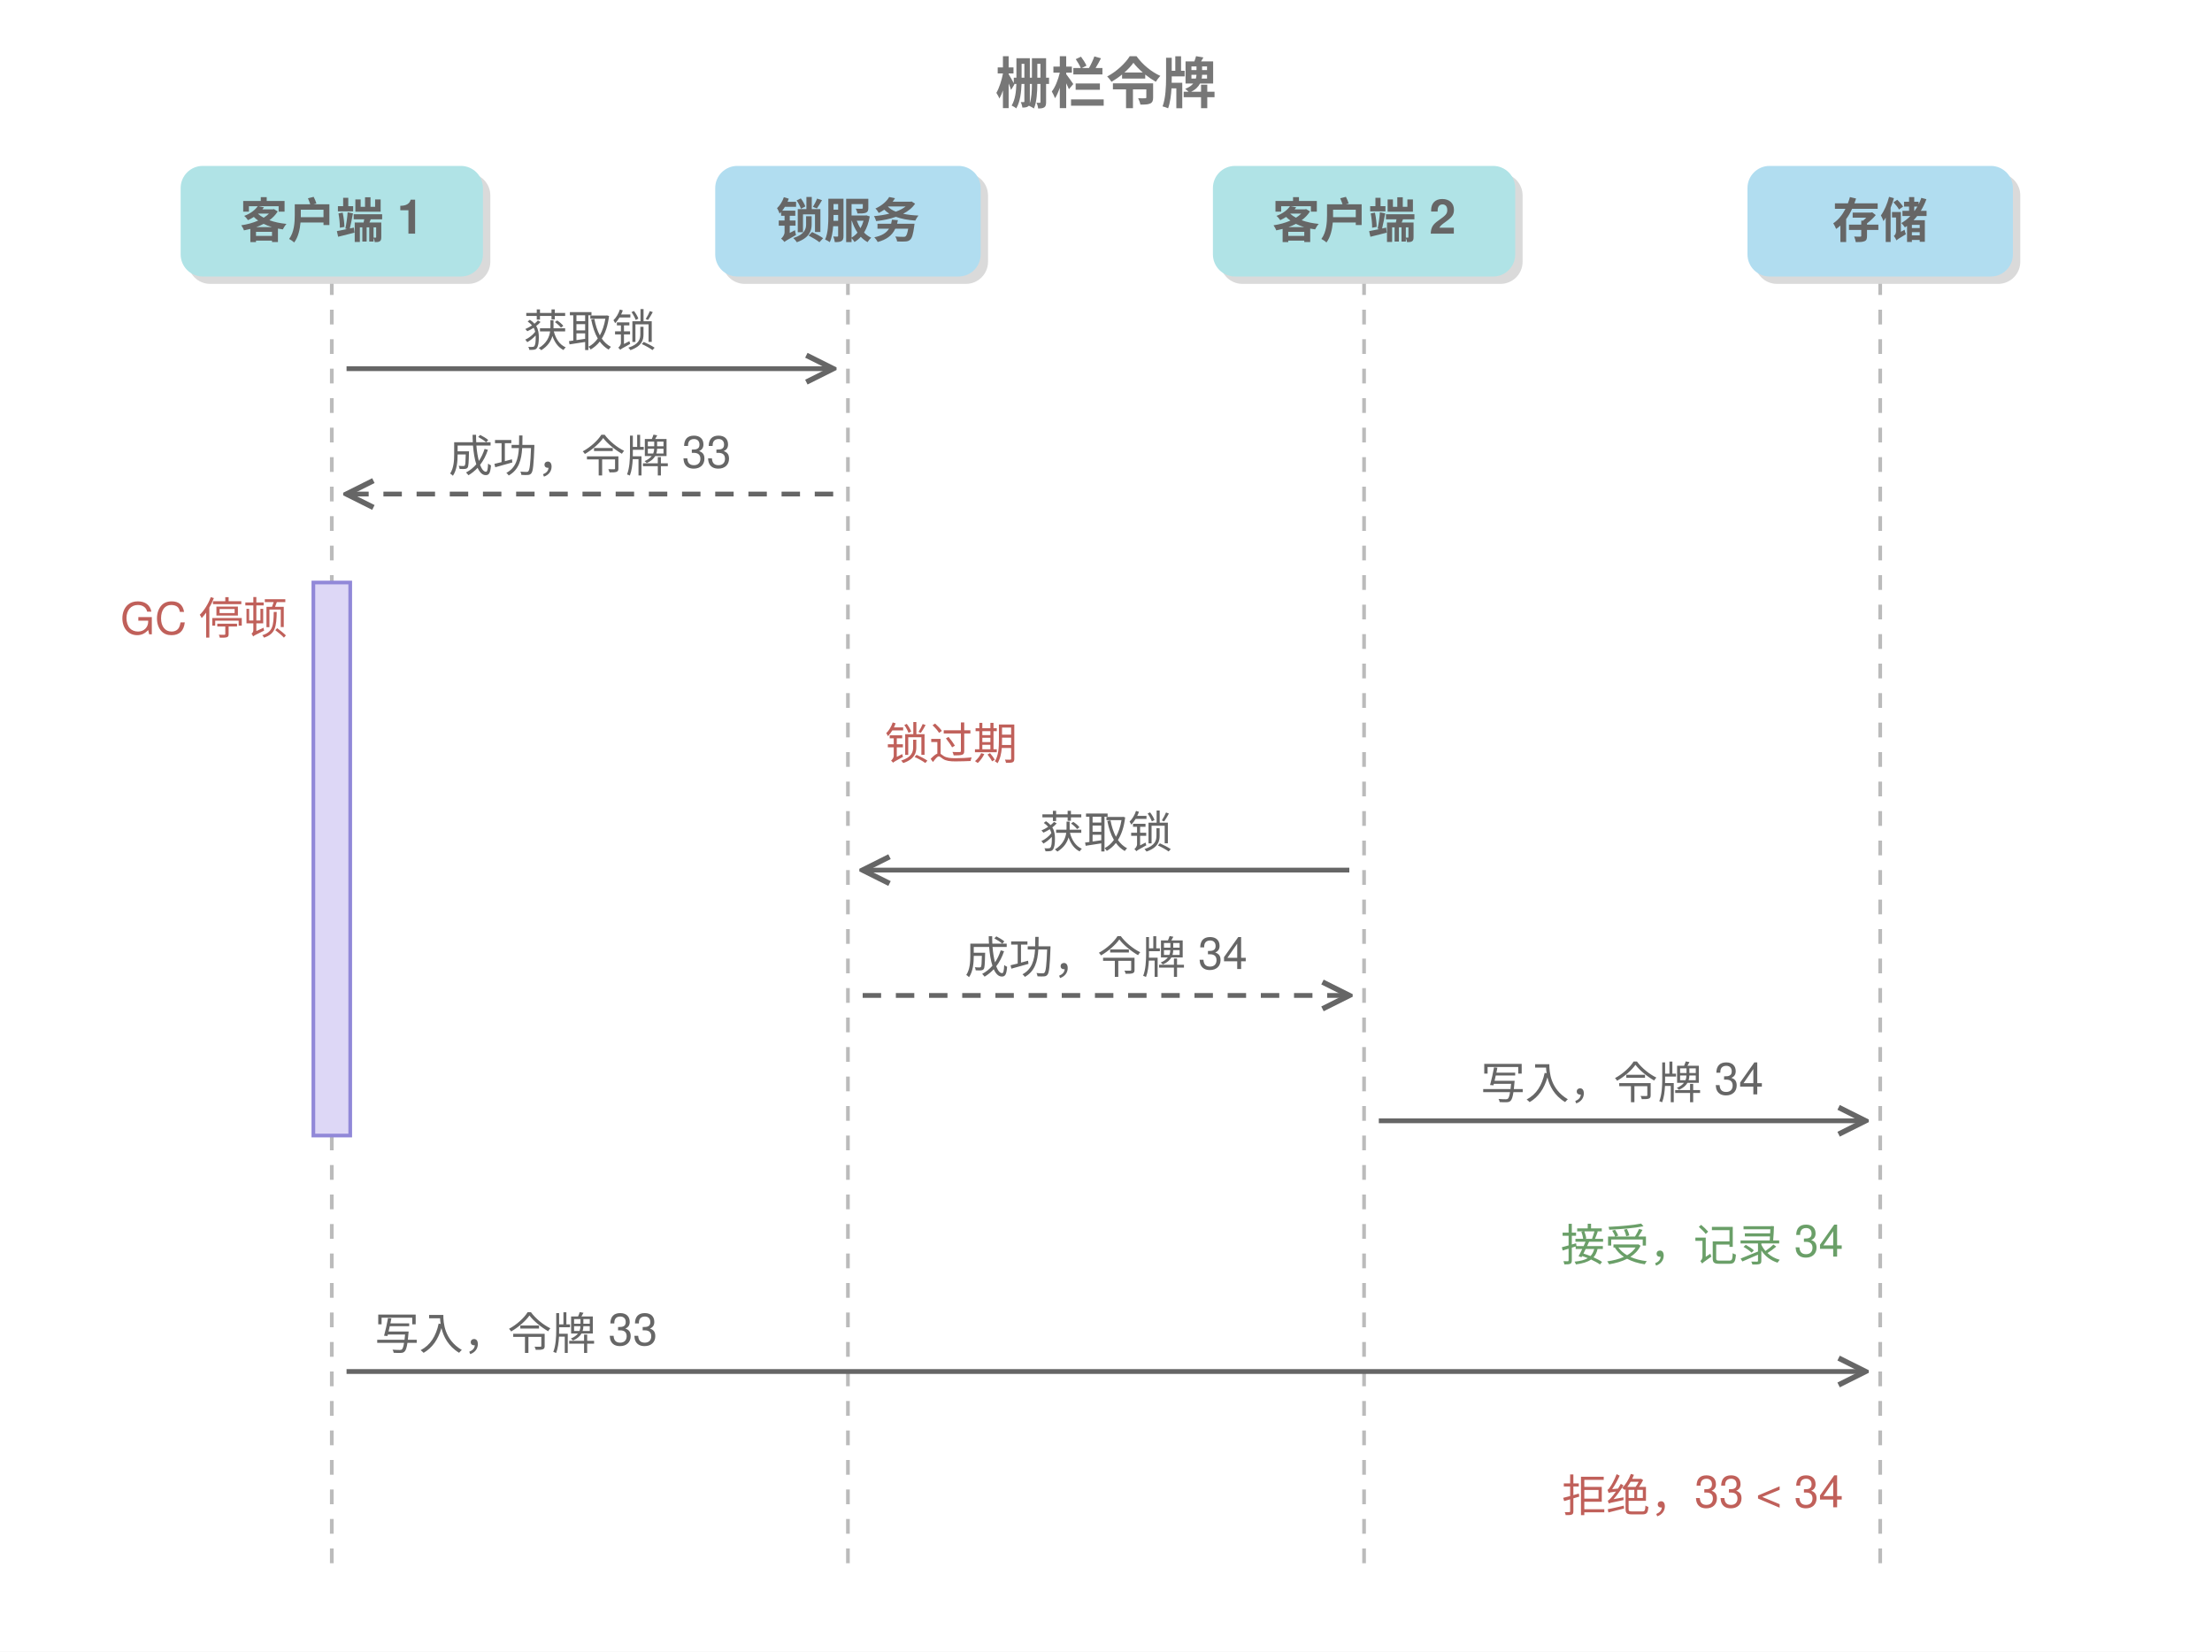
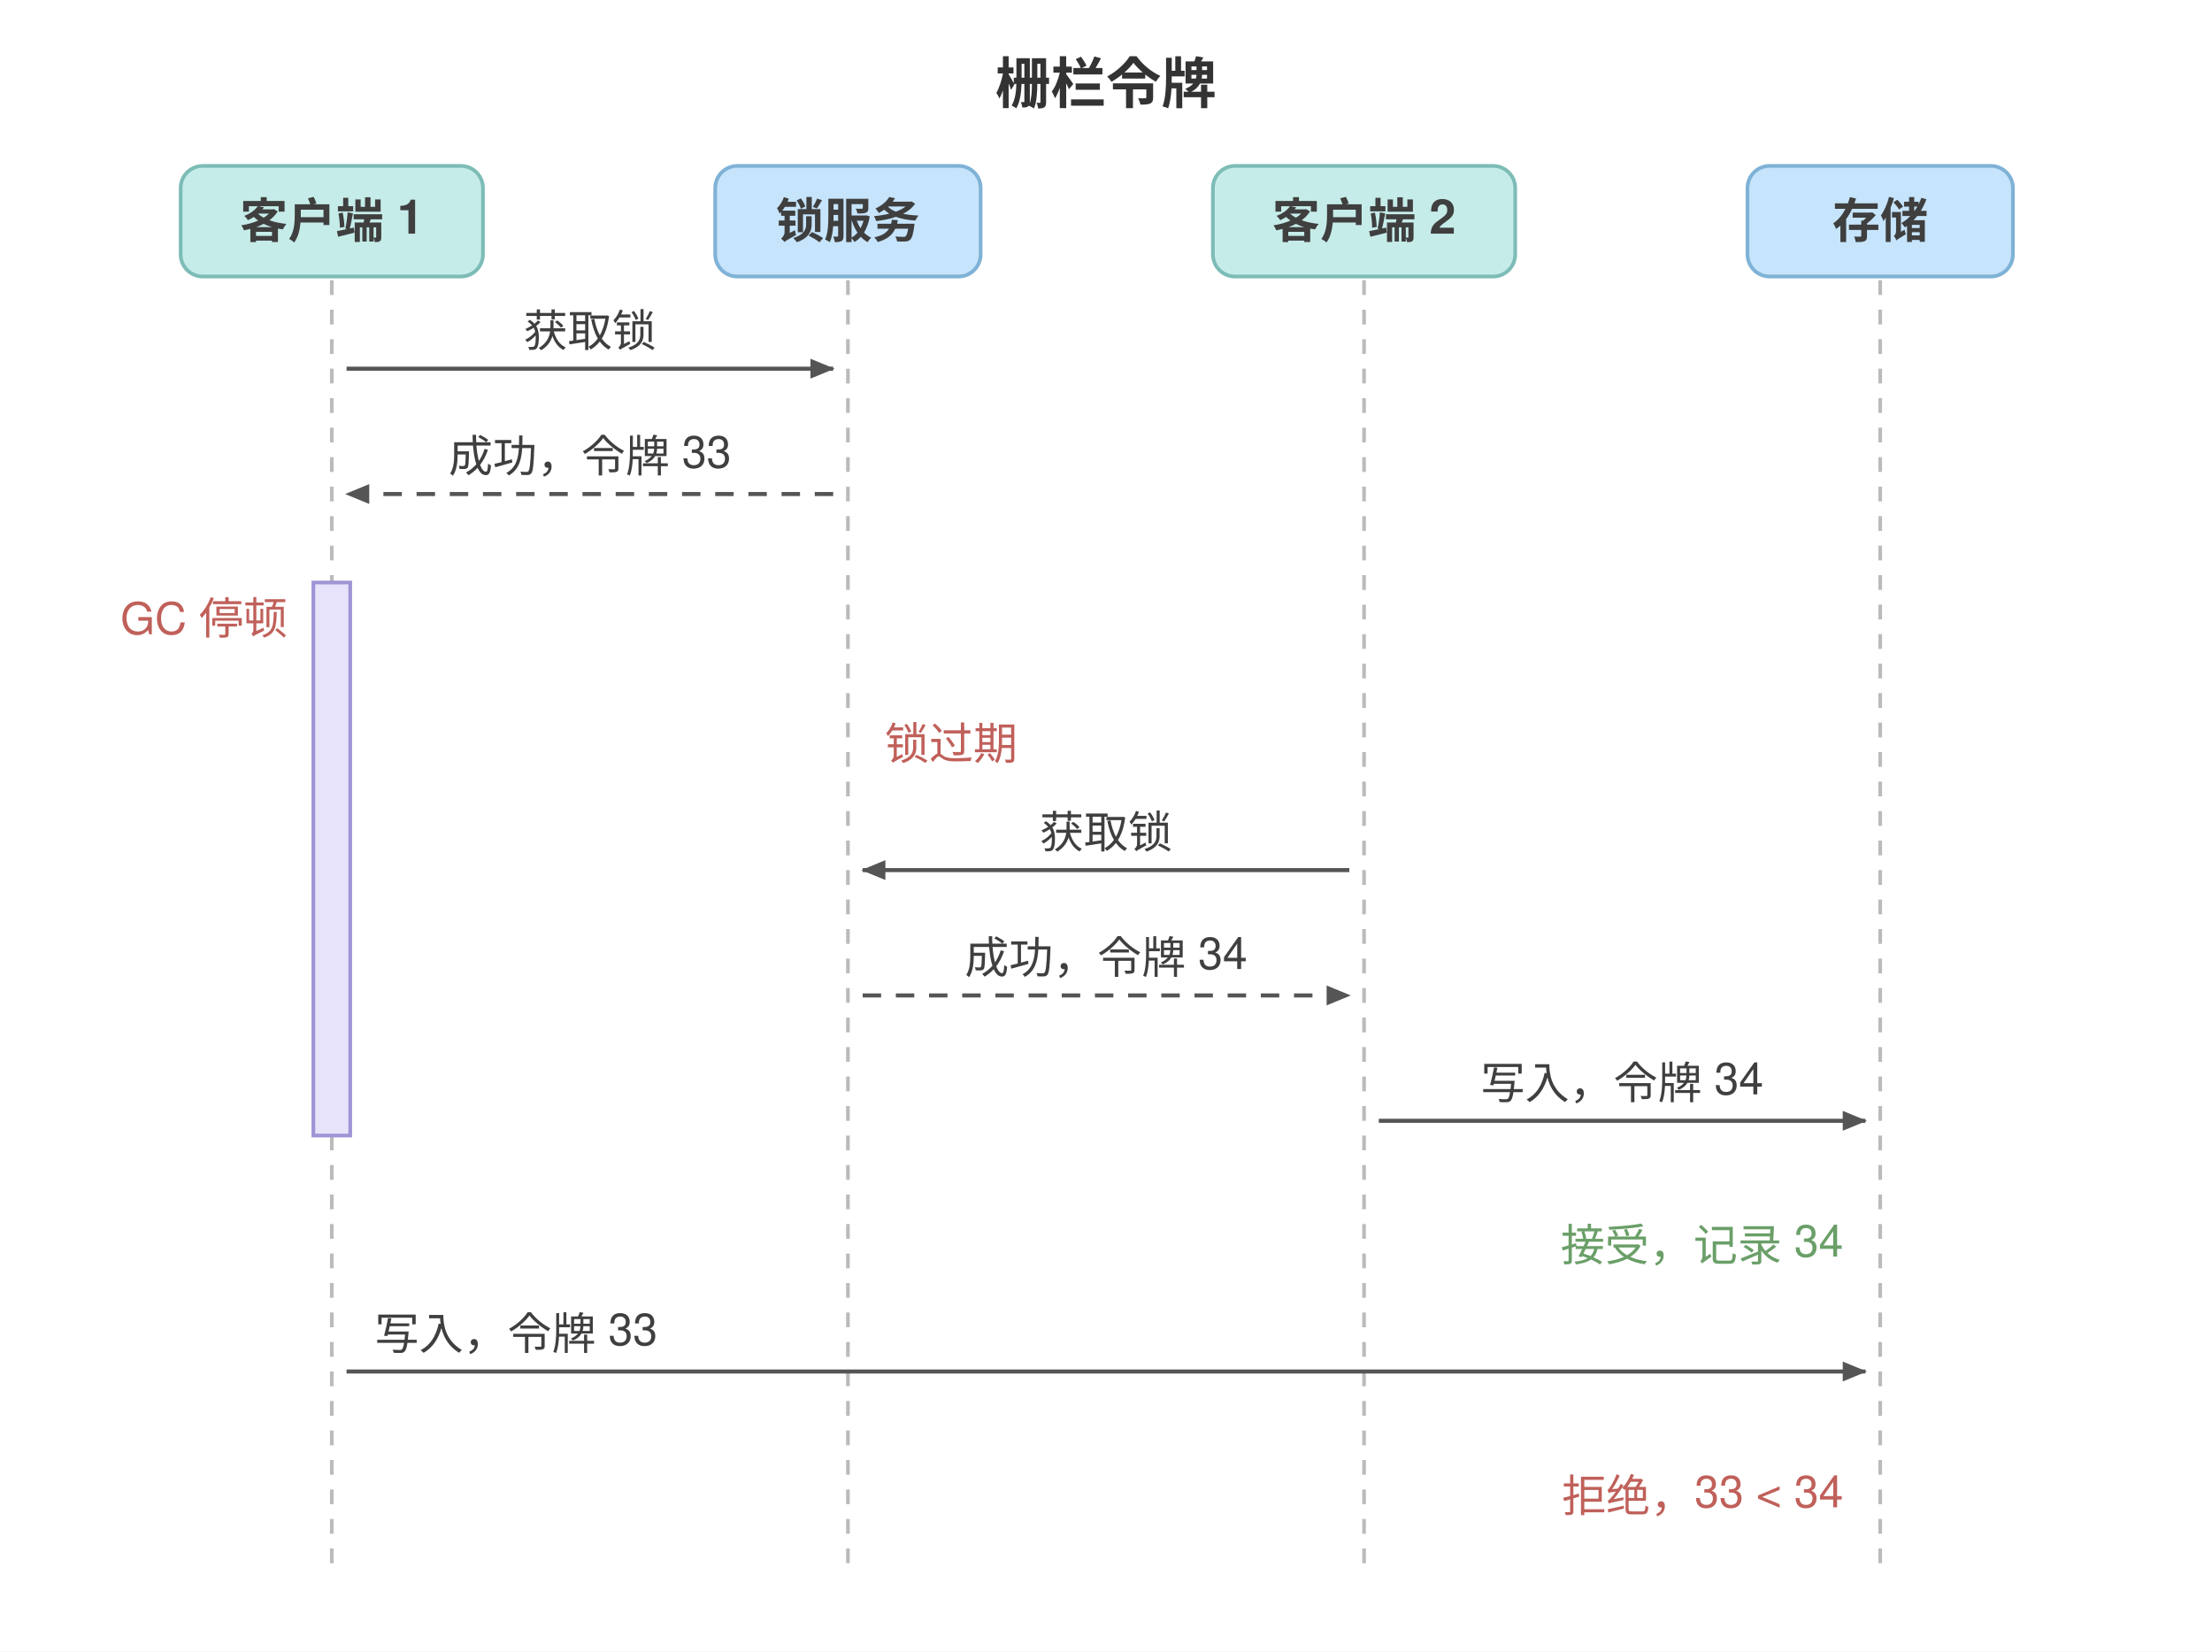
<svg xmlns="http://www.w3.org/2000/svg" width="600" height="448" viewBox="0 0 600 448">
  <style>
-     text { font-family: "PingFang SC", "Microsoft YaHei", Helvetica, Arial, sans-serif; fill: #666; font-size: 13px; }
+     text { font-family: "PingFang SC", "Microsoft YaHei", Helvetica, Arial, sans-serif; fill: #3F3F3F; font-size: 13px; }
    .head { font-weight: bold; text-anchor: middle; }
    .msg { text-anchor: middle; font-size: 12px; }
    .note { font-size: 12px; fill: #C0605A; }
    .ok { fill: #6A9F68; }
-     .title { font-weight: bold; font-size: 15px; fill: #777; text-anchor: middle; }
+     .title { font-weight: bold; font-size: 15px; fill: #333; text-anchor: middle; }
    .life { stroke: #BBB; stroke-width: 1; stroke-dasharray: 4 4; }
-     .arrow { stroke: #666; stroke-width: 1.3; fill: none; marker-end: url(#a); }
+     .arrow { stroke: #555; stroke-width: 1.1; fill: none; marker-end: url(#a); }
    .reply { stroke-dasharray: 5 4; }
    .lost { stroke: #C0605A; marker-end: url(#x); }
    .shadow { fill: #DADADA; }
  </style>
  <defs>
    <marker id="a" viewBox="0 0 10 10" refX="9" refY="5" markerWidth="7" markerHeight="7" orient="auto">
-       <path d="M1,1 L9,5 L1,9" fill="none" stroke="#666" stroke-width="1.6" />
+       <path d="M1,1.5 L9.5,5 L1,8.5 z" fill="#555" />
    </marker>
    <marker id="x" viewBox="0 0 10 10" refX="9" refY="5" markerWidth="7" markerHeight="7" orient="auto">
-       <path d="M1,1 L9,5 L1,9" fill="none" stroke="#C0605A" stroke-width="1.6" />
+       <path d="M1,1.5 L9.5,5 L1,8.5 z" fill="#C0605A" />
    </marker>
  </defs>
  <rect width="100%" height="100%" fill="#FFFFFF" />
  <text x="300" y="28" class="title">栅栏令牌</text>
  <line x1="90" y1="76" x2="90" y2="428" class="life" />
  <line x1="230" y1="76" x2="230" y2="428" class="life" />
  <line x1="370" y1="76" x2="370" y2="428" class="life" />
  <line x1="510" y1="76" x2="510" y2="428" class="life" />
-   <rect x="51" y="47" width="82" height="30" rx="6" class="shadow" />
-   <rect x="49" y="45" width="82" height="30" rx="6" fill="#B0E3E6" />
+   <rect x="49" y="45" width="82" height="30" rx="6" fill="#C6ECE9" stroke="#7DBCB7" />
  <text x="90" y="64.5" class="head">客户端 1</text>
-   <rect x="196" y="47" width="72" height="30" rx="6" class="shadow" />
-   <rect x="194" y="45" width="72" height="30" rx="6" fill="#B1DDF0" />
+   <rect x="194" y="45" width="72" height="30" rx="6" fill="#C6E4FB" stroke="#7FB2D6" />
  <text x="230" y="64.5" class="head">锁服务</text>
-   <rect x="331" y="47" width="82" height="30" rx="6" class="shadow" />
-   <rect x="329" y="45" width="82" height="30" rx="6" fill="#B0E3E6" />
+   <rect x="329" y="45" width="82" height="30" rx="6" fill="#C6ECE9" stroke="#7DBCB7" />
  <text x="370" y="64.5" class="head">客户端 2</text>
-   <rect x="476" y="47" width="72" height="30" rx="6" class="shadow" />
-   <rect x="474" y="45" width="72" height="30" rx="6" fill="#B1DDF0" />
+   <rect x="474" y="45" width="72" height="30" rx="6" fill="#C6E4FB" stroke="#7FB2D6" />
  <text x="510" y="64.5" class="head">存储</text>
  <line x1="94" y1="100" x2="226" y2="100" class="arrow" />
  <text x="160" y="94" class="msg">获取锁</text>
  <line x1="226" y1="134" x2="94" y2="134" class="arrow reply" />
  <text x="160" y="128" class="msg">成功，令牌 33</text>
-   <rect x="85" y="158" width="10" height="150" fill="#DDD7F6" stroke="#9188D8" />
+   <rect x="85" y="158" width="10" height="150" fill="#E6E3FA" stroke="#9F94D5" />
  <text x="102" y="237" class="note" />
  <text x="78" y="172" class="note" text-anchor="end">GC 停顿</text>
  <text x="240" y="206" class="note" text-anchor="start">锁过期</text>
  <line x1="366" y1="236" x2="234" y2="236" class="arrow" />
  <text x="300" y="230" class="msg">获取锁</text>
  <line x1="234" y1="270" x2="366" y2="270" class="arrow reply" />
  <text x="300" y="264" class="msg">成功，令牌 34</text>
  <line x1="374" y1="304" x2="506" y2="304" class="arrow" />
  <text x="440" y="298" class="msg">写入，令牌 34</text>
  <text x="500" y="342" class="note ok" text-anchor="end">接受，记录 34</text>
  <line x1="94" y1="372" x2="506" y2="372" class="arrow" />
  <text x="140" y="366" class="msg">写入，令牌 33</text>
  <text x="500" y="410" class="note" text-anchor="end">拒绝，33 &lt; 34</text>
</svg>
